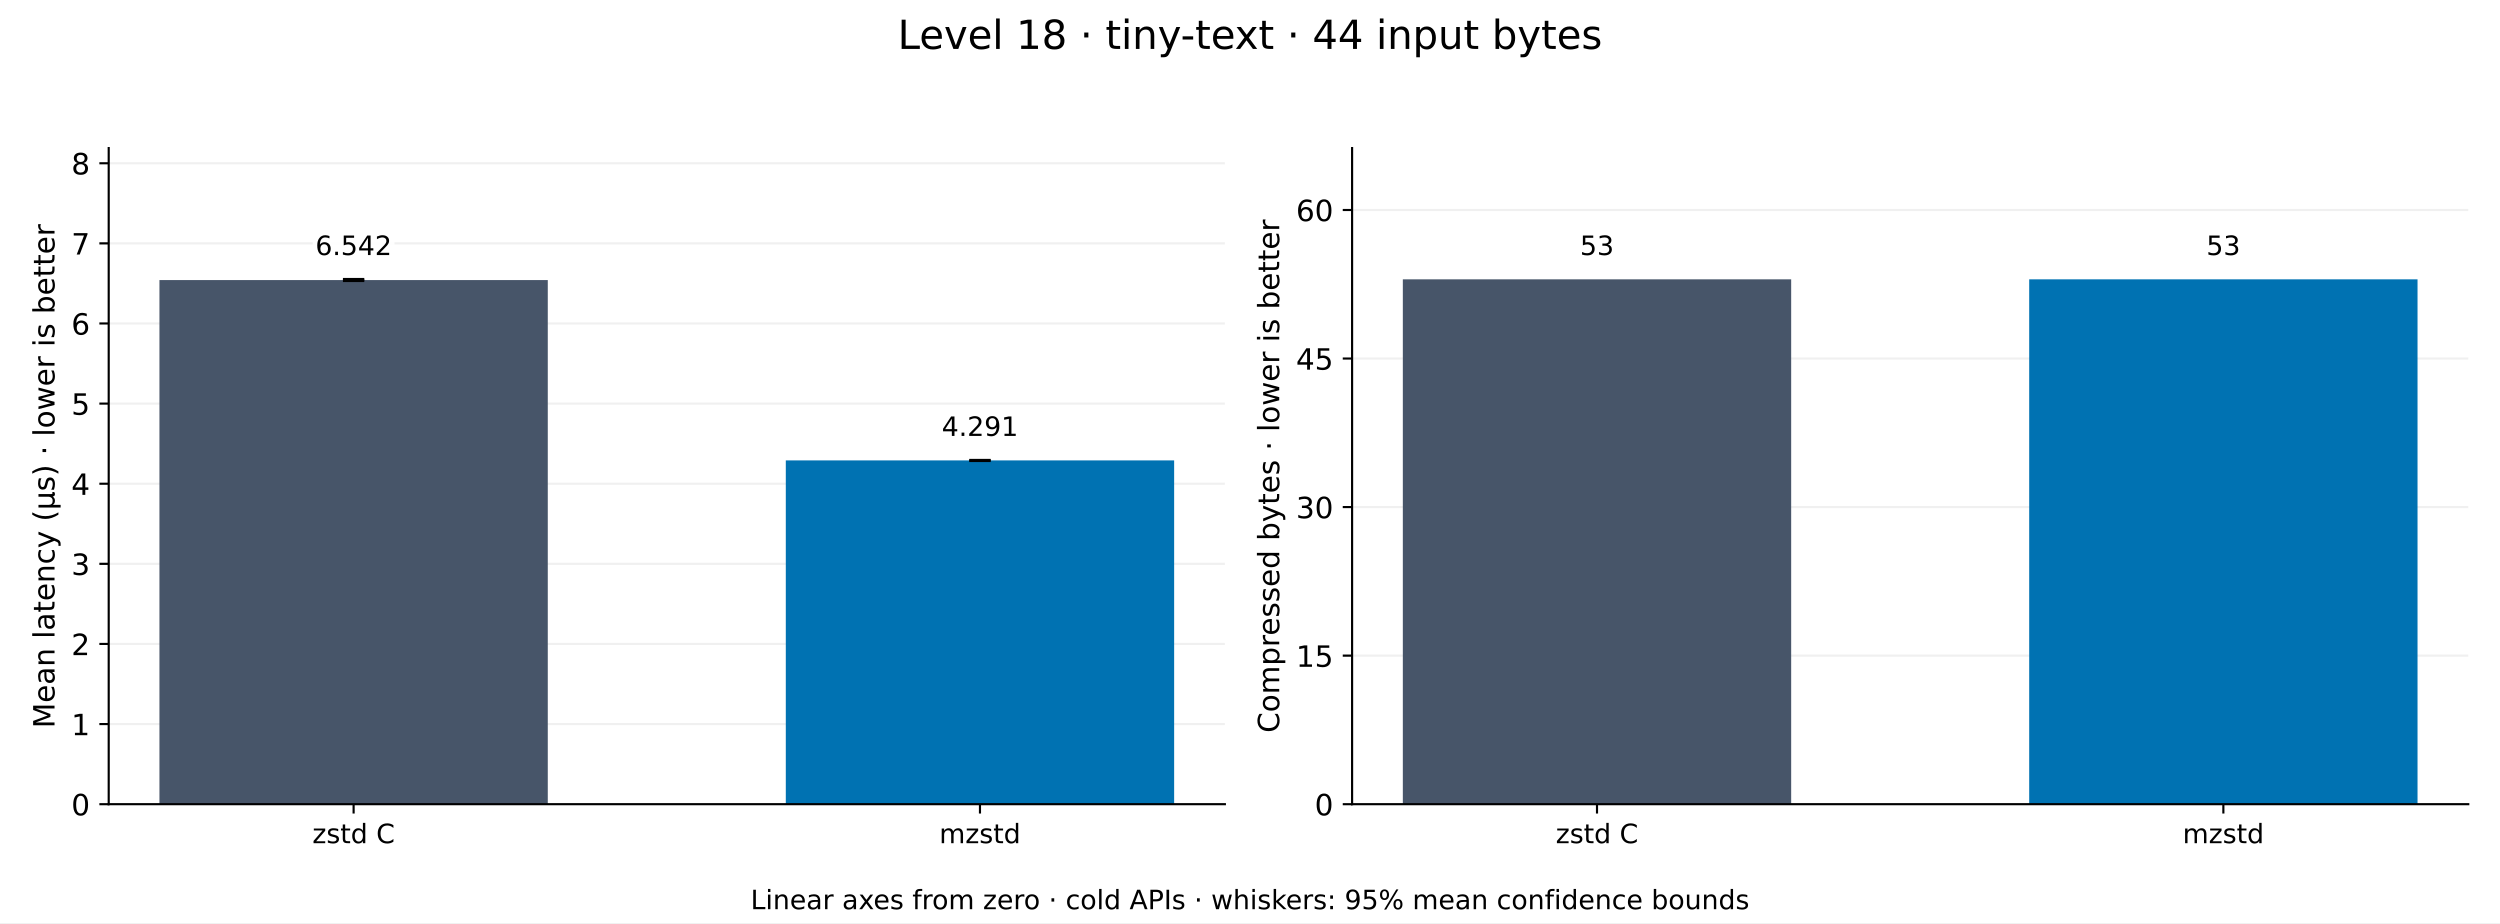
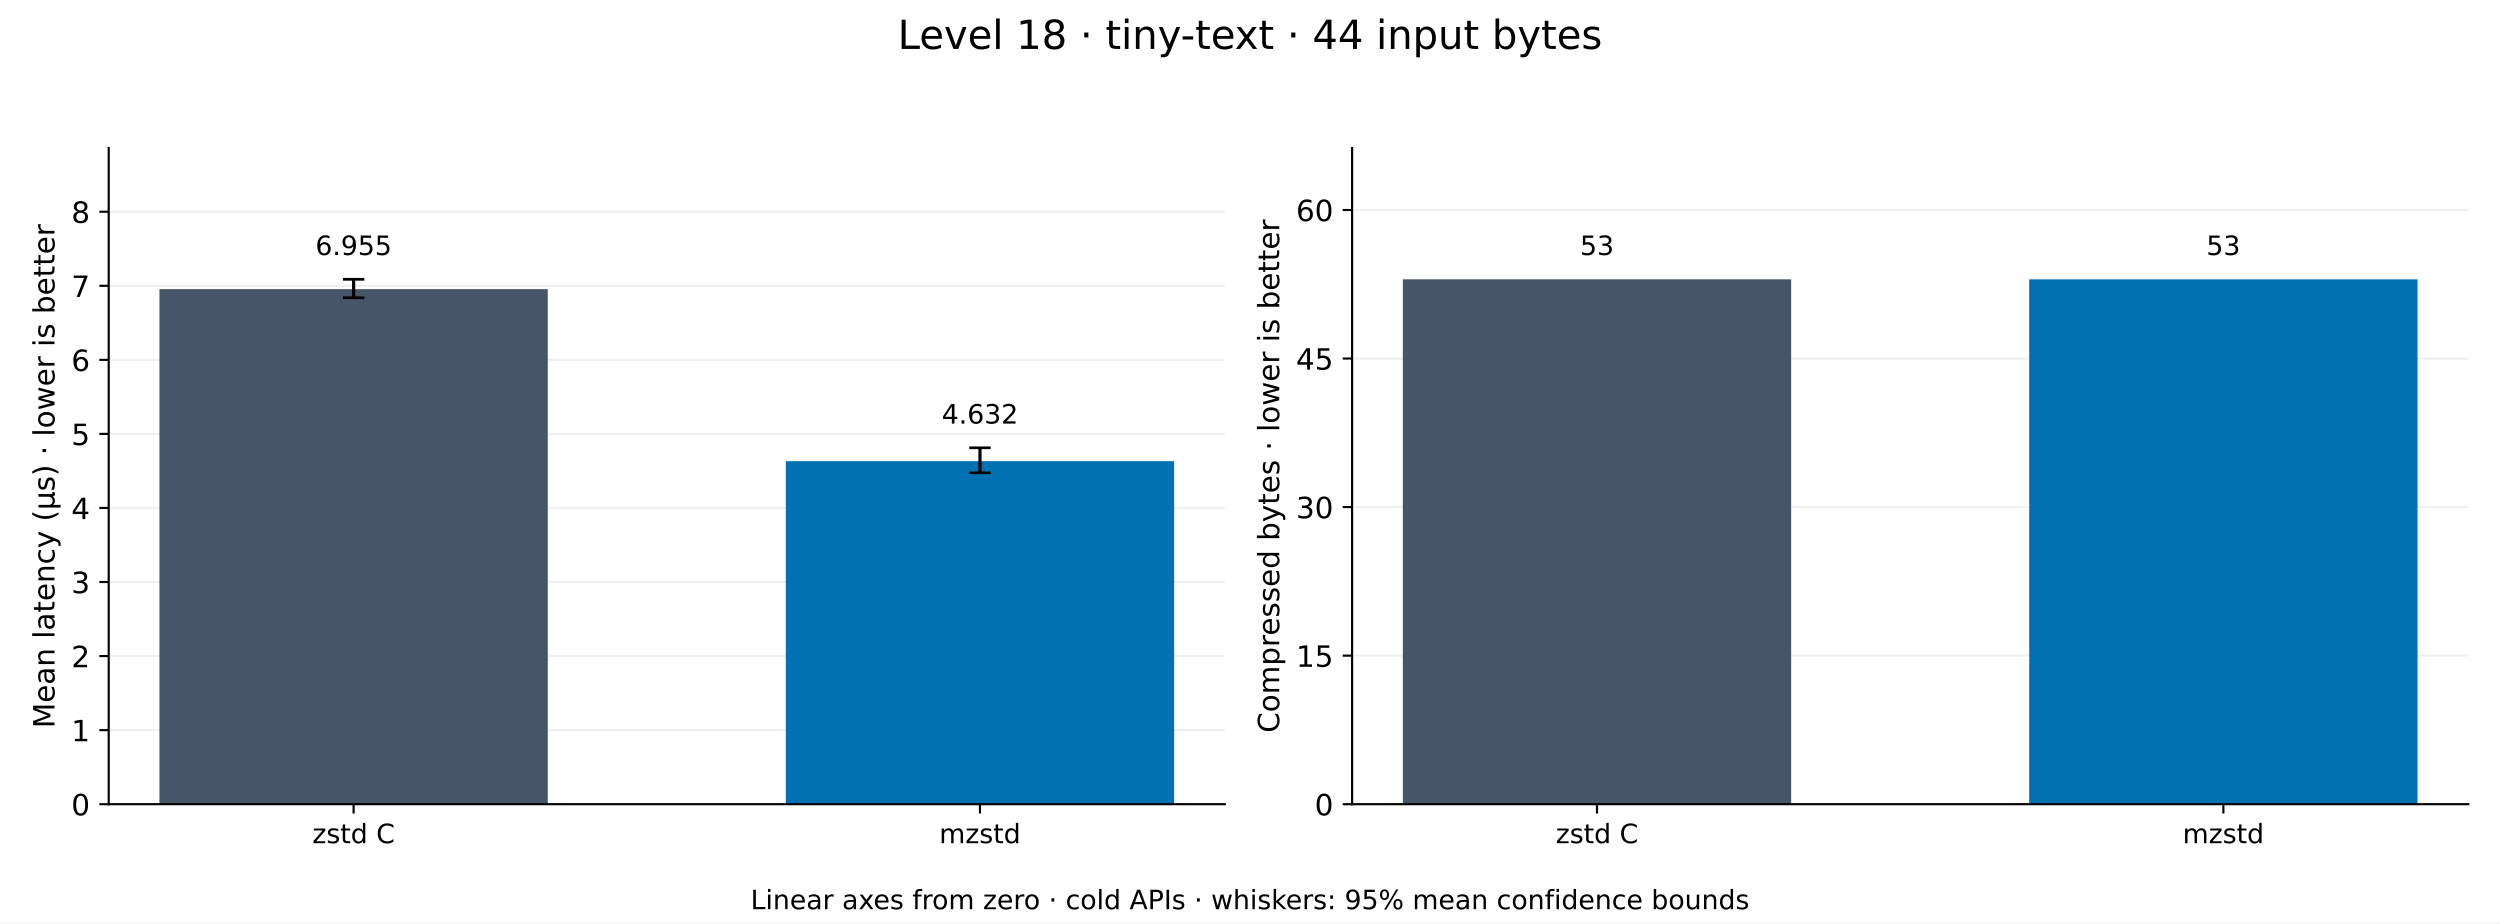
<svg xmlns="http://www.w3.org/2000/svg" xmlns:xlink="http://www.w3.org/1999/xlink" width="936pt" height="345.6pt" viewBox="0 0 936 345.6" version="1.1">
  <defs>
    <style type="text/css">*{stroke-linejoin: round; stroke-linecap: butt}</style>
  </defs>
  <g id="figure_1">
    <g id="patch_1">
      <path d="M 0 345.6 L 936 345.6 L 936 0 L 0 0 z " style="fill: #ffffff" />
    </g>
    <g id="axes_1">
      <g id="patch_2">
        <path d="M 40.7 301.088 L 458.595 301.088 L 458.595 55.44 L 40.7 55.44 z " style="fill: #ffffff" />
      </g>
      <g id="matplotlib.axis_1">
        <g id="xtick_1">
          <g id="line2d_1">
            <defs>
              <path id="mcbfd24ea1b" d="M 0 0 L 0 3.5 " style="stroke: #000000; stroke-width: 0.8" />
            </defs>
            <g>
              <use xlink:href="#mcbfd24ea1b" x="132.393" y="301.088" style="stroke: #000000; stroke-width: 0.8" />
            </g>
          </g>
          <g id="text_1">
            <text style="font-size: 10px; font-family: 'DejaVu Sans', 'Bitstream Vera Sans', 'Computer Modern Sans Serif', 'Lucida Grande', 'Verdana', 'Geneva', 'Lucid', 'Arial', 'Helvetica', 'Avant Garde', sans-serif; text-anchor: middle" x="132.393" y="315.686" transform="rotate(-0 132.393 315.6864)">zstd C</text>
          </g>
        </g>
        <g id="xtick_2">
          <g id="line2d_2">
            <g>
              <use xlink:href="#mcbfd24ea1b" x="366.902" y="301.088" style="stroke: #000000; stroke-width: 0.8" />
            </g>
          </g>
          <g id="text_2">
            <text style="font-size: 10px; font-family: 'DejaVu Sans', 'Bitstream Vera Sans', 'Computer Modern Sans Serif', 'Lucida Grande', 'Verdana', 'Geneva', 'Lucid', 'Arial', 'Helvetica', 'Avant Garde', sans-serif; text-anchor: middle" x="366.902" y="315.686" transform="rotate(-0 366.902 315.6864)">mzstd</text>
          </g>
        </g>
      </g>
      <g id="matplotlib.axis_2">
        <g id="ytick_1">
          <g id="line2d_3">
            <path d="M 40.7 301.088 L 458.595 301.088 " clip-path="url(#pc5649756eb)" style="fill: none; stroke: #b0b0b0; stroke-opacity: 0.18; stroke-width: 0.8; stroke-linecap: square" />
          </g>
          <g id="line2d_4">
            <defs>
              <path id="m862e928616" d="M 0 0 L -3.5 0 " style="stroke: #000000; stroke-width: 0.8" />
            </defs>
            <g>
              <use xlink:href="#m862e928616" x="40.7" y="301.088" style="stroke: #000000; stroke-width: 0.8" />
            </g>
          </g>
          <g id="text_3">
            <text style="font-size: 11px; font-family: 'DejaVu Sans', 'Bitstream Vera Sans', 'Computer Modern Sans Serif', 'Lucida Grande', 'Verdana', 'Geneva', 'Lucid', 'Arial', 'Helvetica', 'Avant Garde', sans-serif; text-anchor: end" x="33.7" y="305.267" transform="rotate(-0 33.7 305.2671)">0</text>
          </g>
        </g>
        <g id="ytick_2">
          <g id="line2d_5">
-             <path d="M 40.7 271.092 L 458.595 271.092 " clip-path="url(#pc5649756eb)" style="fill: none; stroke: #b0b0b0; stroke-opacity: 0.18; stroke-width: 0.8; stroke-linecap: square" />
+             <path d="M 40.7 273.361 L 458.595 273.361 " clip-path="url(#pc5649756eb)" style="fill: none; stroke: #b0b0b0; stroke-opacity: 0.18; stroke-width: 0.8; stroke-linecap: square" />
          </g>
          <g id="line2d_6">
            <g>
-               <use xlink:href="#m862e928616" x="40.7" y="271.092" style="stroke: #000000; stroke-width: 0.8" />
+               <use xlink:href="#m862e928616" x="40.7" y="273.361" style="stroke: #000000; stroke-width: 0.8" />
            </g>
          </g>
          <g id="text_4">
-             <text style="font-size: 11px; font-family: 'DejaVu Sans', 'Bitstream Vera Sans', 'Computer Modern Sans Serif', 'Lucida Grande', 'Verdana', 'Geneva', 'Lucid', 'Arial', 'Helvetica', 'Avant Garde', sans-serif; text-anchor: end" x="33.7" y="275.271" transform="rotate(-0 33.7 275.2713)">1</text>
+             <text style="font-size: 11px; font-family: 'DejaVu Sans', 'Bitstream Vera Sans', 'Computer Modern Sans Serif', 'Lucida Grande', 'Verdana', 'Geneva', 'Lucid', 'Arial', 'Helvetica', 'Avant Garde', sans-serif; text-anchor: end" x="33.7" y="277.54" transform="rotate(-0 33.7 277.5398)">1</text>
          </g>
        </g>
        <g id="ytick_3">
          <g id="line2d_7">
-             <path d="M 40.7 241.096 L 458.595 241.096 " clip-path="url(#pc5649756eb)" style="fill: none; stroke: #b0b0b0; stroke-opacity: 0.18; stroke-width: 0.8; stroke-linecap: square" />
+             <path d="M 40.7 245.633 L 458.595 245.633 " clip-path="url(#pc5649756eb)" style="fill: none; stroke: #b0b0b0; stroke-opacity: 0.18; stroke-width: 0.8; stroke-linecap: square" />
          </g>
          <g id="line2d_8">
            <g>
-               <use xlink:href="#m862e928616" x="40.7" y="241.096" style="stroke: #000000; stroke-width: 0.8" />
+               <use xlink:href="#m862e928616" x="40.7" y="245.633" style="stroke: #000000; stroke-width: 0.8" />
            </g>
          </g>
          <g id="text_5">
-             <text style="font-size: 11px; font-family: 'DejaVu Sans', 'Bitstream Vera Sans', 'Computer Modern Sans Serif', 'Lucida Grande', 'Verdana', 'Geneva', 'Lucid', 'Arial', 'Helvetica', 'Avant Garde', sans-serif; text-anchor: end" x="33.7" y="245.275" transform="rotate(-0 33.7 245.2754)">2</text>
+             <text style="font-size: 11px; font-family: 'DejaVu Sans', 'Bitstream Vera Sans', 'Computer Modern Sans Serif', 'Lucida Grande', 'Verdana', 'Geneva', 'Lucid', 'Arial', 'Helvetica', 'Avant Garde', sans-serif; text-anchor: end" x="33.7" y="249.812" transform="rotate(-0 33.7 249.8124)">2</text>
          </g>
        </g>
        <g id="ytick_4">
          <g id="line2d_9">
-             <path d="M 40.7 211.1 L 458.595 211.1 " clip-path="url(#pc5649756eb)" style="fill: none; stroke: #b0b0b0; stroke-opacity: 0.18; stroke-width: 0.8; stroke-linecap: square" />
+             <path d="M 40.7 217.906 L 458.595 217.906 " clip-path="url(#pc5649756eb)" style="fill: none; stroke: #b0b0b0; stroke-opacity: 0.18; stroke-width: 0.8; stroke-linecap: square" />
          </g>
          <g id="line2d_10">
            <g>
-               <use xlink:href="#m862e928616" x="40.7" y="211.1" style="stroke: #000000; stroke-width: 0.8" />
+               <use xlink:href="#m862e928616" x="40.7" y="217.906" style="stroke: #000000; stroke-width: 0.8" />
            </g>
          </g>
          <g id="text_6">
-             <text style="font-size: 11px; font-family: 'DejaVu Sans', 'Bitstream Vera Sans', 'Computer Modern Sans Serif', 'Lucida Grande', 'Verdana', 'Geneva', 'Lucid', 'Arial', 'Helvetica', 'Avant Garde', sans-serif; text-anchor: end" x="33.7" y="215.28" transform="rotate(-0 33.7 215.2796)">3</text>
+             <text style="font-size: 11px; font-family: 'DejaVu Sans', 'Bitstream Vera Sans', 'Computer Modern Sans Serif', 'Lucida Grande', 'Verdana', 'Geneva', 'Lucid', 'Arial', 'Helvetica', 'Avant Garde', sans-serif; text-anchor: end" x="33.7" y="222.085" transform="rotate(-0 33.7 222.085)">3</text>
          </g>
        </g>
        <g id="ytick_5">
          <g id="line2d_11">
-             <path d="M 40.7 181.105 L 458.595 181.105 " clip-path="url(#pc5649756eb)" style="fill: none; stroke: #b0b0b0; stroke-opacity: 0.18; stroke-width: 0.8; stroke-linecap: square" />
+             <path d="M 40.7 190.179 L 458.595 190.179 " clip-path="url(#pc5649756eb)" style="fill: none; stroke: #b0b0b0; stroke-opacity: 0.18; stroke-width: 0.8; stroke-linecap: square" />
          </g>
          <g id="line2d_12">
            <g>
-               <use xlink:href="#m862e928616" x="40.7" y="181.105" style="stroke: #000000; stroke-width: 0.8" />
+               <use xlink:href="#m862e928616" x="40.7" y="190.179" style="stroke: #000000; stroke-width: 0.8" />
            </g>
          </g>
          <g id="text_7">
-             <text style="font-size: 11px; font-family: 'DejaVu Sans', 'Bitstream Vera Sans', 'Computer Modern Sans Serif', 'Lucida Grande', 'Verdana', 'Geneva', 'Lucid', 'Arial', 'Helvetica', 'Avant Garde', sans-serif; text-anchor: end" x="33.7" y="185.284" transform="rotate(-0 33.7 185.2837)">4</text>
+             <text style="font-size: 11px; font-family: 'DejaVu Sans', 'Bitstream Vera Sans', 'Computer Modern Sans Serif', 'Lucida Grande', 'Verdana', 'Geneva', 'Lucid', 'Arial', 'Helvetica', 'Avant Garde', sans-serif; text-anchor: end" x="33.7" y="194.358" transform="rotate(-0 33.7 194.3577)">4</text>
          </g>
        </g>
        <g id="ytick_6">
          <g id="line2d_13">
-             <path d="M 40.7 151.109 L 458.595 151.109 " clip-path="url(#pc5649756eb)" style="fill: none; stroke: #b0b0b0; stroke-opacity: 0.18; stroke-width: 0.8; stroke-linecap: square" />
+             <path d="M 40.7 162.451 L 458.595 162.451 " clip-path="url(#pc5649756eb)" style="fill: none; stroke: #b0b0b0; stroke-opacity: 0.18; stroke-width: 0.8; stroke-linecap: square" />
          </g>
          <g id="line2d_14">
            <g>
-               <use xlink:href="#m862e928616" x="40.7" y="151.109" style="stroke: #000000; stroke-width: 0.8" />
+               <use xlink:href="#m862e928616" x="40.7" y="162.451" style="stroke: #000000; stroke-width: 0.8" />
            </g>
          </g>
          <g id="text_8">
-             <text style="font-size: 11px; font-family: 'DejaVu Sans', 'Bitstream Vera Sans', 'Computer Modern Sans Serif', 'Lucida Grande', 'Verdana', 'Geneva', 'Lucid', 'Arial', 'Helvetica', 'Avant Garde', sans-serif; text-anchor: end" x="33.7" y="155.288" transform="rotate(-0 33.7 155.2879)">5</text>
+             <text style="font-size: 11px; font-family: 'DejaVu Sans', 'Bitstream Vera Sans', 'Computer Modern Sans Serif', 'Lucida Grande', 'Verdana', 'Geneva', 'Lucid', 'Arial', 'Helvetica', 'Avant Garde', sans-serif; text-anchor: end" x="33.7" y="166.63" transform="rotate(-0 33.7 166.6303)">5</text>
          </g>
        </g>
        <g id="ytick_7">
          <g id="line2d_15">
-             <path d="M 40.7 121.113 L 458.595 121.113 " clip-path="url(#pc5649756eb)" style="fill: none; stroke: #b0b0b0; stroke-opacity: 0.18; stroke-width: 0.8; stroke-linecap: square" />
+             <path d="M 40.7 134.724 L 458.595 134.724 " clip-path="url(#pc5649756eb)" style="fill: none; stroke: #b0b0b0; stroke-opacity: 0.18; stroke-width: 0.8; stroke-linecap: square" />
          </g>
          <g id="line2d_16">
            <g>
-               <use xlink:href="#m862e928616" x="40.7" y="121.113" style="stroke: #000000; stroke-width: 0.8" />
+               <use xlink:href="#m862e928616" x="40.7" y="134.724" style="stroke: #000000; stroke-width: 0.8" />
            </g>
          </g>
          <g id="text_9">
-             <text style="font-size: 11px; font-family: 'DejaVu Sans', 'Bitstream Vera Sans', 'Computer Modern Sans Serif', 'Lucida Grande', 'Verdana', 'Geneva', 'Lucid', 'Arial', 'Helvetica', 'Avant Garde', sans-serif; text-anchor: end" x="33.7" y="125.292" transform="rotate(-0 33.7 125.292)">6</text>
+             <text style="font-size: 11px; font-family: 'DejaVu Sans', 'Bitstream Vera Sans', 'Computer Modern Sans Serif', 'Lucida Grande', 'Verdana', 'Geneva', 'Lucid', 'Arial', 'Helvetica', 'Avant Garde', sans-serif; text-anchor: end" x="33.7" y="138.903" transform="rotate(-0 33.7 138.9029)">6</text>
          </g>
        </g>
        <g id="ytick_8">
          <g id="line2d_17">
-             <path d="M 40.7 91.117 L 458.595 91.117 " clip-path="url(#pc5649756eb)" style="fill: none; stroke: #b0b0b0; stroke-opacity: 0.18; stroke-width: 0.8; stroke-linecap: square" />
+             <path d="M 40.7 106.996 L 458.595 106.996 " clip-path="url(#pc5649756eb)" style="fill: none; stroke: #b0b0b0; stroke-opacity: 0.18; stroke-width: 0.8; stroke-linecap: square" />
          </g>
          <g id="line2d_18">
            <g>
-               <use xlink:href="#m862e928616" x="40.7" y="91.117" style="stroke: #000000; stroke-width: 0.8" />
+               <use xlink:href="#m862e928616" x="40.7" y="106.996" style="stroke: #000000; stroke-width: 0.8" />
            </g>
          </g>
          <g id="text_10">
-             <text style="font-size: 11px; font-family: 'DejaVu Sans', 'Bitstream Vera Sans', 'Computer Modern Sans Serif', 'Lucida Grande', 'Verdana', 'Geneva', 'Lucid', 'Arial', 'Helvetica', 'Avant Garde', sans-serif; text-anchor: end" x="33.7" y="95.296" transform="rotate(-0 33.7 95.2962)">7</text>
+             <text style="font-size: 11px; font-family: 'DejaVu Sans', 'Bitstream Vera Sans', 'Computer Modern Sans Serif', 'Lucida Grande', 'Verdana', 'Geneva', 'Lucid', 'Arial', 'Helvetica', 'Avant Garde', sans-serif; text-anchor: end" x="33.7" y="111.176" transform="rotate(-0 33.7 111.1756)">7</text>
          </g>
        </g>
        <g id="ytick_9">
          <g id="line2d_19">
-             <path d="M 40.7 61.121 L 458.595 61.121 " clip-path="url(#pc5649756eb)" style="fill: none; stroke: #b0b0b0; stroke-opacity: 0.18; stroke-width: 0.8; stroke-linecap: square" />
+             <path d="M 40.7 79.269 L 458.595 79.269 " clip-path="url(#pc5649756eb)" style="fill: none; stroke: #b0b0b0; stroke-opacity: 0.18; stroke-width: 0.8; stroke-linecap: square" />
          </g>
          <g id="line2d_20">
            <g>
-               <use xlink:href="#m862e928616" x="40.7" y="61.121" style="stroke: #000000; stroke-width: 0.8" />
+               <use xlink:href="#m862e928616" x="40.7" y="79.269" style="stroke: #000000; stroke-width: 0.8" />
            </g>
          </g>
          <g id="text_11">
-             <text style="font-size: 11px; font-family: 'DejaVu Sans', 'Bitstream Vera Sans', 'Computer Modern Sans Serif', 'Lucida Grande', 'Verdana', 'Geneva', 'Lucid', 'Arial', 'Helvetica', 'Avant Garde', sans-serif; text-anchor: end" x="33.7" y="65.3" transform="rotate(-0 33.7 65.30035)">8</text>
+             <text style="font-size: 11px; font-family: 'DejaVu Sans', 'Bitstream Vera Sans', 'Computer Modern Sans Serif', 'Lucida Grande', 'Verdana', 'Geneva', 'Lucid', 'Arial', 'Helvetica', 'Avant Garde', sans-serif; text-anchor: end" x="33.7" y="83.448" transform="rotate(-0 33.7 83.44821)">8</text>
          </g>
        </g>
        <g id="text_12">
          <text style="font-size: 11px; font-family: 'DejaVu Sans', 'Bitstream Vera Sans', 'Computer Modern Sans Serif', 'Lucida Grande', 'Verdana', 'Geneva', 'Lucid', 'Arial', 'Helvetica', 'Avant Garde', sans-serif; text-anchor: middle" x="20.414" y="178.264" transform="rotate(-90 20.41359 178.264)">Mean latency (µs) · lower is better</text>
        </g>
      </g>
      <g id="patch_3">
-         <path d="M 59.695 301.088 L 205.091 301.088 L 205.091 104.852 L 59.695 104.852 z " clip-path="url(#pc5649756eb)" style="fill: #475569" />
+         <path d="M 59.695 301.088 L 205.091 301.088 L 205.091 108.243 L 59.695 108.243 z " clip-path="url(#pc5649756eb)" style="fill: #475569" />
      </g>
      <g id="patch_4">
-         <path d="M 294.204 301.088 L 439.6 301.088 L 439.6 172.385 L 294.204 172.385 z " clip-path="url(#pc5649756eb)" style="fill: #0072b2" />
+         <path d="M 294.204 301.088 L 439.6 301.088 L 439.6 172.659 L 294.204 172.659 z " clip-path="url(#pc5649756eb)" style="fill: #0072b2" />
      </g>
      <g id="LineCollection_1">
-         <path d="M 132.393 105.11 L 132.393 104.57 " clip-path="url(#pc5649756eb)" style="fill: none; stroke: #000000; stroke-width: 1.2" />
-         <path d="M 366.902 172.487 L 366.902 172.291 " clip-path="url(#pc5649756eb)" style="fill: none; stroke: #000000; stroke-width: 1.2" />
+         <path d="M 132.393 111.481 L 132.393 104.57 " clip-path="url(#pc5649756eb)" style="fill: none; stroke: #000000; stroke-width: 1.2" />
+         <path d="M 366.902 177.018 L 366.902 167.667 " clip-path="url(#pc5649756eb)" style="fill: none; stroke: #000000; stroke-width: 1.2" />
      </g>
      <g id="line2d_21">
        <defs>
          <path id="mf7f69e77f0" d="M 4 0 L -4 -0 " style="stroke: #000000" />
        </defs>
        <g clip-path="url(#pc5649756eb)">
-           <use xlink:href="#mf7f69e77f0" x="132.393" y="105.11" style="fill: #1f77b4; stroke: #000000" />
-           <use xlink:href="#mf7f69e77f0" x="366.902" y="172.487" style="fill: #1f77b4; stroke: #000000" />
+           <use xlink:href="#mf7f69e77f0" x="132.393" y="111.481" style="fill: #1f77b4; stroke: #000000" />
+           <use xlink:href="#mf7f69e77f0" x="366.902" y="177.018" style="fill: #1f77b4; stroke: #000000" />
        </g>
      </g>
      <g id="line2d_22">
        <g clip-path="url(#pc5649756eb)">
          <use xlink:href="#mf7f69e77f0" x="132.393" y="104.57" style="fill: #1f77b4; stroke: #000000" />
-           <use xlink:href="#mf7f69e77f0" x="366.902" y="172.291" style="fill: #1f77b4; stroke: #000000" />
+           <use xlink:href="#mf7f69e77f0" x="366.902" y="167.667" style="fill: #1f77b4; stroke: #000000" />
        </g>
      </g>
      <g id="patch_5">
        <path d="M 40.7 301.088 L 40.7 55.44 " style="fill: none; stroke: #000000; stroke-width: 0.8; stroke-linejoin: miter; stroke-linecap: square" />
      </g>
      <g id="patch_6">
        <path d="M 40.7 301.088 L 458.595 301.088 " style="fill: none; stroke: #000000; stroke-width: 0.8; stroke-linejoin: miter; stroke-linecap: square" />
      </g>
      <g id="text_13">
        <g id="patch_7">
          <path d="M 117.079 98.57 L 147.707 98.57 L 147.707 86.891 L 117.079 86.891 z " style="fill: #ffffff; opacity: 0.9" />
        </g>
-         <text style="font-size: 10px; font-family: 'DejaVu Sans', 'Bitstream Vera Sans', 'Computer Modern Sans Serif', 'Lucida Grande', 'Verdana', 'Geneva', 'Lucid', 'Arial', 'Helvetica', 'Avant Garde', sans-serif; text-anchor: middle" x="132.393" y="95.49" transform="rotate(-0 132.393 95.48991)">6.542</text>
+         <text style="font-size: 10px; font-family: 'DejaVu Sans', 'Bitstream Vera Sans', 'Computer Modern Sans Serif', 'Lucida Grande', 'Verdana', 'Geneva', 'Lucid', 'Arial', 'Helvetica', 'Avant Garde', sans-serif; text-anchor: middle" x="132.393" y="95.49" transform="rotate(-0 132.393 95.48991)">6.955</text>
      </g>
      <g id="text_14">
        <g id="patch_8">
-           <path d="M 351.588 166.291 L 382.216 166.291 L 382.216 154.613 L 351.588 154.613 z " style="fill: #ffffff; opacity: 0.9" />
-         </g>
-         <text style="font-size: 10px; font-family: 'DejaVu Sans', 'Bitstream Vera Sans', 'Computer Modern Sans Serif', 'Lucida Grande', 'Verdana', 'Geneva', 'Lucid', 'Arial', 'Helvetica', 'Avant Garde', sans-serif; text-anchor: middle" x="366.902" y="163.211" transform="rotate(-0 366.902 163.2112)">4.291</text>
+           <path d="M 351.588 161.667 L 382.216 161.667 L 382.216 149.989 L 351.588 149.989 z " style="fill: #ffffff; opacity: 0.9" />
+         </g>
+         <text style="font-size: 10px; font-family: 'DejaVu Sans', 'Bitstream Vera Sans', 'Computer Modern Sans Serif', 'Lucida Grande', 'Verdana', 'Geneva', 'Lucid', 'Arial', 'Helvetica', 'Avant Garde', sans-serif; text-anchor: middle" x="366.902" y="158.587" transform="rotate(-0 366.902 158.5873)">4.632</text>
      </g>
    </g>
    <g id="axes_2">
      <g id="patch_9">
        <path d="M 506.225 301.088 L 924.12 301.088 L 924.12 55.44 L 506.225 55.44 z " style="fill: #ffffff" />
      </g>
      <g id="matplotlib.axis_3">
        <g id="xtick_3">
          <g id="line2d_23">
            <g>
              <use xlink:href="#mcbfd24ea1b" x="597.918" y="301.088" style="stroke: #000000; stroke-width: 0.8" />
            </g>
          </g>
          <g id="text_15">
            <text style="font-size: 10px; font-family: 'DejaVu Sans', 'Bitstream Vera Sans', 'Computer Modern Sans Serif', 'Lucida Grande', 'Verdana', 'Geneva', 'Lucid', 'Arial', 'Helvetica', 'Avant Garde', sans-serif; text-anchor: middle" x="597.918" y="315.686" transform="rotate(-0 597.918 315.6864)">zstd C</text>
          </g>
        </g>
        <g id="xtick_4">
          <g id="line2d_24">
            <g>
              <use xlink:href="#mcbfd24ea1b" x="832.427" y="301.088" style="stroke: #000000; stroke-width: 0.8" />
            </g>
          </g>
          <g id="text_16">
            <text style="font-size: 10px; font-family: 'DejaVu Sans', 'Bitstream Vera Sans', 'Computer Modern Sans Serif', 'Lucida Grande', 'Verdana', 'Geneva', 'Lucid', 'Arial', 'Helvetica', 'Avant Garde', sans-serif; text-anchor: middle" x="832.427" y="315.686" transform="rotate(-0 832.427 315.6864)">mzstd</text>
          </g>
        </g>
      </g>
      <g id="matplotlib.axis_4">
        <g id="ytick_10">
          <g id="line2d_25">
            <path d="M 506.225 301.088 L 924.12 301.088 " clip-path="url(#peb05aad37b)" style="fill: none; stroke: #b0b0b0; stroke-opacity: 0.18; stroke-width: 0.8; stroke-linecap: square" />
          </g>
          <g id="line2d_26">
            <g>
              <use xlink:href="#m862e928616" x="506.225" y="301.088" style="stroke: #000000; stroke-width: 0.8" />
            </g>
          </g>
          <g id="text_17">
            <text style="font-size: 11px; font-family: 'DejaVu Sans', 'Bitstream Vera Sans', 'Computer Modern Sans Serif', 'Lucida Grande', 'Verdana', 'Geneva', 'Lucid', 'Arial', 'Helvetica', 'Avant Garde', sans-serif; text-anchor: end" x="499.225" y="305.267" transform="rotate(-0 499.225 305.2671)">0</text>
          </g>
        </g>
        <g id="ytick_11">
          <g id="line2d_27">
            <path d="M 506.225 245.47 L 924.12 245.47 " clip-path="url(#peb05aad37b)" style="fill: none; stroke: #b0b0b0; stroke-opacity: 0.18; stroke-width: 0.8; stroke-linecap: square" />
          </g>
          <g id="line2d_28">
            <g>
              <use xlink:href="#m862e928616" x="506.225" y="245.47" style="stroke: #000000; stroke-width: 0.8" />
            </g>
          </g>
          <g id="text_18">
            <text style="font-size: 11px; font-family: 'DejaVu Sans', 'Bitstream Vera Sans', 'Computer Modern Sans Serif', 'Lucida Grande', 'Verdana', 'Geneva', 'Lucid', 'Arial', 'Helvetica', 'Avant Garde', sans-serif; text-anchor: end" x="499.225" y="249.649" transform="rotate(-0 499.225 249.6487)">15</text>
          </g>
        </g>
        <g id="ytick_12">
          <g id="line2d_29">
            <path d="M 506.225 189.851 L 924.12 189.851 " clip-path="url(#peb05aad37b)" style="fill: none; stroke: #b0b0b0; stroke-opacity: 0.18; stroke-width: 0.8; stroke-linecap: square" />
          </g>
          <g id="line2d_30">
            <g>
              <use xlink:href="#m862e928616" x="506.225" y="189.851" style="stroke: #000000; stroke-width: 0.8" />
            </g>
          </g>
          <g id="text_19">
            <text style="font-size: 11px; font-family: 'DejaVu Sans', 'Bitstream Vera Sans', 'Computer Modern Sans Serif', 'Lucida Grande', 'Verdana', 'Geneva', 'Lucid', 'Arial', 'Helvetica', 'Avant Garde', sans-serif; text-anchor: end" x="499.225" y="194.03" transform="rotate(-0 499.225 194.0303)">30</text>
          </g>
        </g>
        <g id="ytick_13">
          <g id="line2d_31">
            <path d="M 506.225 134.233 L 924.12 134.233 " clip-path="url(#peb05aad37b)" style="fill: none; stroke: #b0b0b0; stroke-opacity: 0.18; stroke-width: 0.8; stroke-linecap: square" />
          </g>
          <g id="line2d_32">
            <g>
              <use xlink:href="#m862e928616" x="506.225" y="134.233" style="stroke: #000000; stroke-width: 0.8" />
            </g>
          </g>
          <g id="text_20">
            <text style="font-size: 11px; font-family: 'DejaVu Sans', 'Bitstream Vera Sans', 'Computer Modern Sans Serif', 'Lucida Grande', 'Verdana', 'Geneva', 'Lucid', 'Arial', 'Helvetica', 'Avant Garde', sans-serif; text-anchor: end" x="499.225" y="138.412" transform="rotate(-0 499.225 138.4119)">45</text>
          </g>
        </g>
        <g id="ytick_14">
          <g id="line2d_33">
            <path d="M 506.225 78.614 L 924.12 78.614 " clip-path="url(#peb05aad37b)" style="fill: none; stroke: #b0b0b0; stroke-opacity: 0.18; stroke-width: 0.8; stroke-linecap: square" />
          </g>
          <g id="line2d_34">
            <g>
              <use xlink:href="#m862e928616" x="506.225" y="78.614" style="stroke: #000000; stroke-width: 0.8" />
            </g>
          </g>
          <g id="text_21">
            <text style="font-size: 11px; font-family: 'DejaVu Sans', 'Bitstream Vera Sans', 'Computer Modern Sans Serif', 'Lucida Grande', 'Verdana', 'Geneva', 'Lucid', 'Arial', 'Helvetica', 'Avant Garde', sans-serif; text-anchor: end" x="499.225" y="82.793" transform="rotate(-0 499.225 82.79348)">60</text>
          </g>
        </g>
        <g id="text_22">
          <text style="font-size: 11px; font-family: 'DejaVu Sans', 'Bitstream Vera Sans', 'Computer Modern Sans Serif', 'Lucida Grande', 'Verdana', 'Geneva', 'Lucid', 'Arial', 'Helvetica', 'Avant Garde', sans-serif; text-anchor: middle" x="478.94" y="178.264" transform="rotate(-90 478.9398 178.264)">Compressed bytes · lower is better</text>
        </g>
      </g>
      <g id="patch_10">
        <path d="M 525.22 301.088 L 670.616 301.088 L 670.616 104.57 L 525.22 104.57 z " clip-path="url(#peb05aad37b)" style="fill: #475569" />
      </g>
      <g id="patch_11">
        <path d="M 759.729 301.088 L 905.125 301.088 L 905.125 104.57 L 759.729 104.57 z " clip-path="url(#peb05aad37b)" style="fill: #0072b2" />
      </g>
      <g id="patch_12">
        <path d="M 506.225 301.088 L 506.225 55.44 " style="fill: none; stroke: #000000; stroke-width: 0.8; stroke-linejoin: miter; stroke-linecap: square" />
      </g>
      <g id="patch_13">
        <path d="M 506.225 301.088 L 924.12 301.088 " style="fill: none; stroke: #000000; stroke-width: 0.8; stroke-linejoin: miter; stroke-linecap: square" />
      </g>
      <g id="text_23">
        <g id="patch_14">
          <path d="M 590.556 98.57 L 605.281 98.57 L 605.281 86.891 L 590.556 86.891 z " style="fill: #ffffff; opacity: 0.9" />
        </g>
        <text style="font-size: 10px; font-family: 'DejaVu Sans', 'Bitstream Vera Sans', 'Computer Modern Sans Serif', 'Lucida Grande', 'Verdana', 'Geneva', 'Lucid', 'Arial', 'Helvetica', 'Avant Garde', sans-serif; text-anchor: middle" x="597.918" y="95.49" transform="rotate(-0 597.918 95.48991)">53</text>
      </g>
      <g id="text_24">
        <g id="patch_15">
          <path d="M 825.064 98.57 L 839.789 98.57 L 839.789 86.891 L 825.064 86.891 z " style="fill: #ffffff; opacity: 0.9" />
        </g>
        <text style="font-size: 10px; font-family: 'DejaVu Sans', 'Bitstream Vera Sans', 'Computer Modern Sans Serif', 'Lucida Grande', 'Verdana', 'Geneva', 'Lucid', 'Arial', 'Helvetica', 'Avant Garde', sans-serif; text-anchor: middle" x="832.427" y="95.49" transform="rotate(-0 832.427 95.48991)">53</text>
      </g>
    </g>
    <g id="text_25">
      <text style="font-size: 15px; font-family: 'DejaVu Sans', 'Bitstream Vera Sans', 'Computer Modern Sans Serif', 'Lucida Grande', 'Verdana', 'Geneva', 'Lucid', 'Arial', 'Helvetica', 'Avant Garde', sans-serif; text-anchor: middle" x="468" y="18.31" transform="rotate(-0 468 18.30966)">Level 18 · tiny-text · 44 input bytes</text>
    </g>
    <g id="text_26">
      <text style="font-size: 10px; font-family: 'DejaVu Sans', 'Bitstream Vera Sans', 'Computer Modern Sans Serif', 'Lucida Grande', 'Verdana', 'Geneva', 'Lucid', 'Arial', 'Helvetica', 'Avant Garde', sans-serif; text-anchor: middle" x="468" y="340.416" transform="rotate(-0 468 340.416)">Linear axes from zero · cold APIs · whiskers: 95% mean confidence bounds</text>
    </g>
  </g>
  <defs>
    <clipPath id="pc5649756eb">
      <rect x="40.7" y="55.44" width="417.895" height="245.648" />
    </clipPath>
    <clipPath id="peb05aad37b">
      <rect x="506.225" y="55.44" width="417.895" height="245.648" />
    </clipPath>
  </defs>
</svg>
